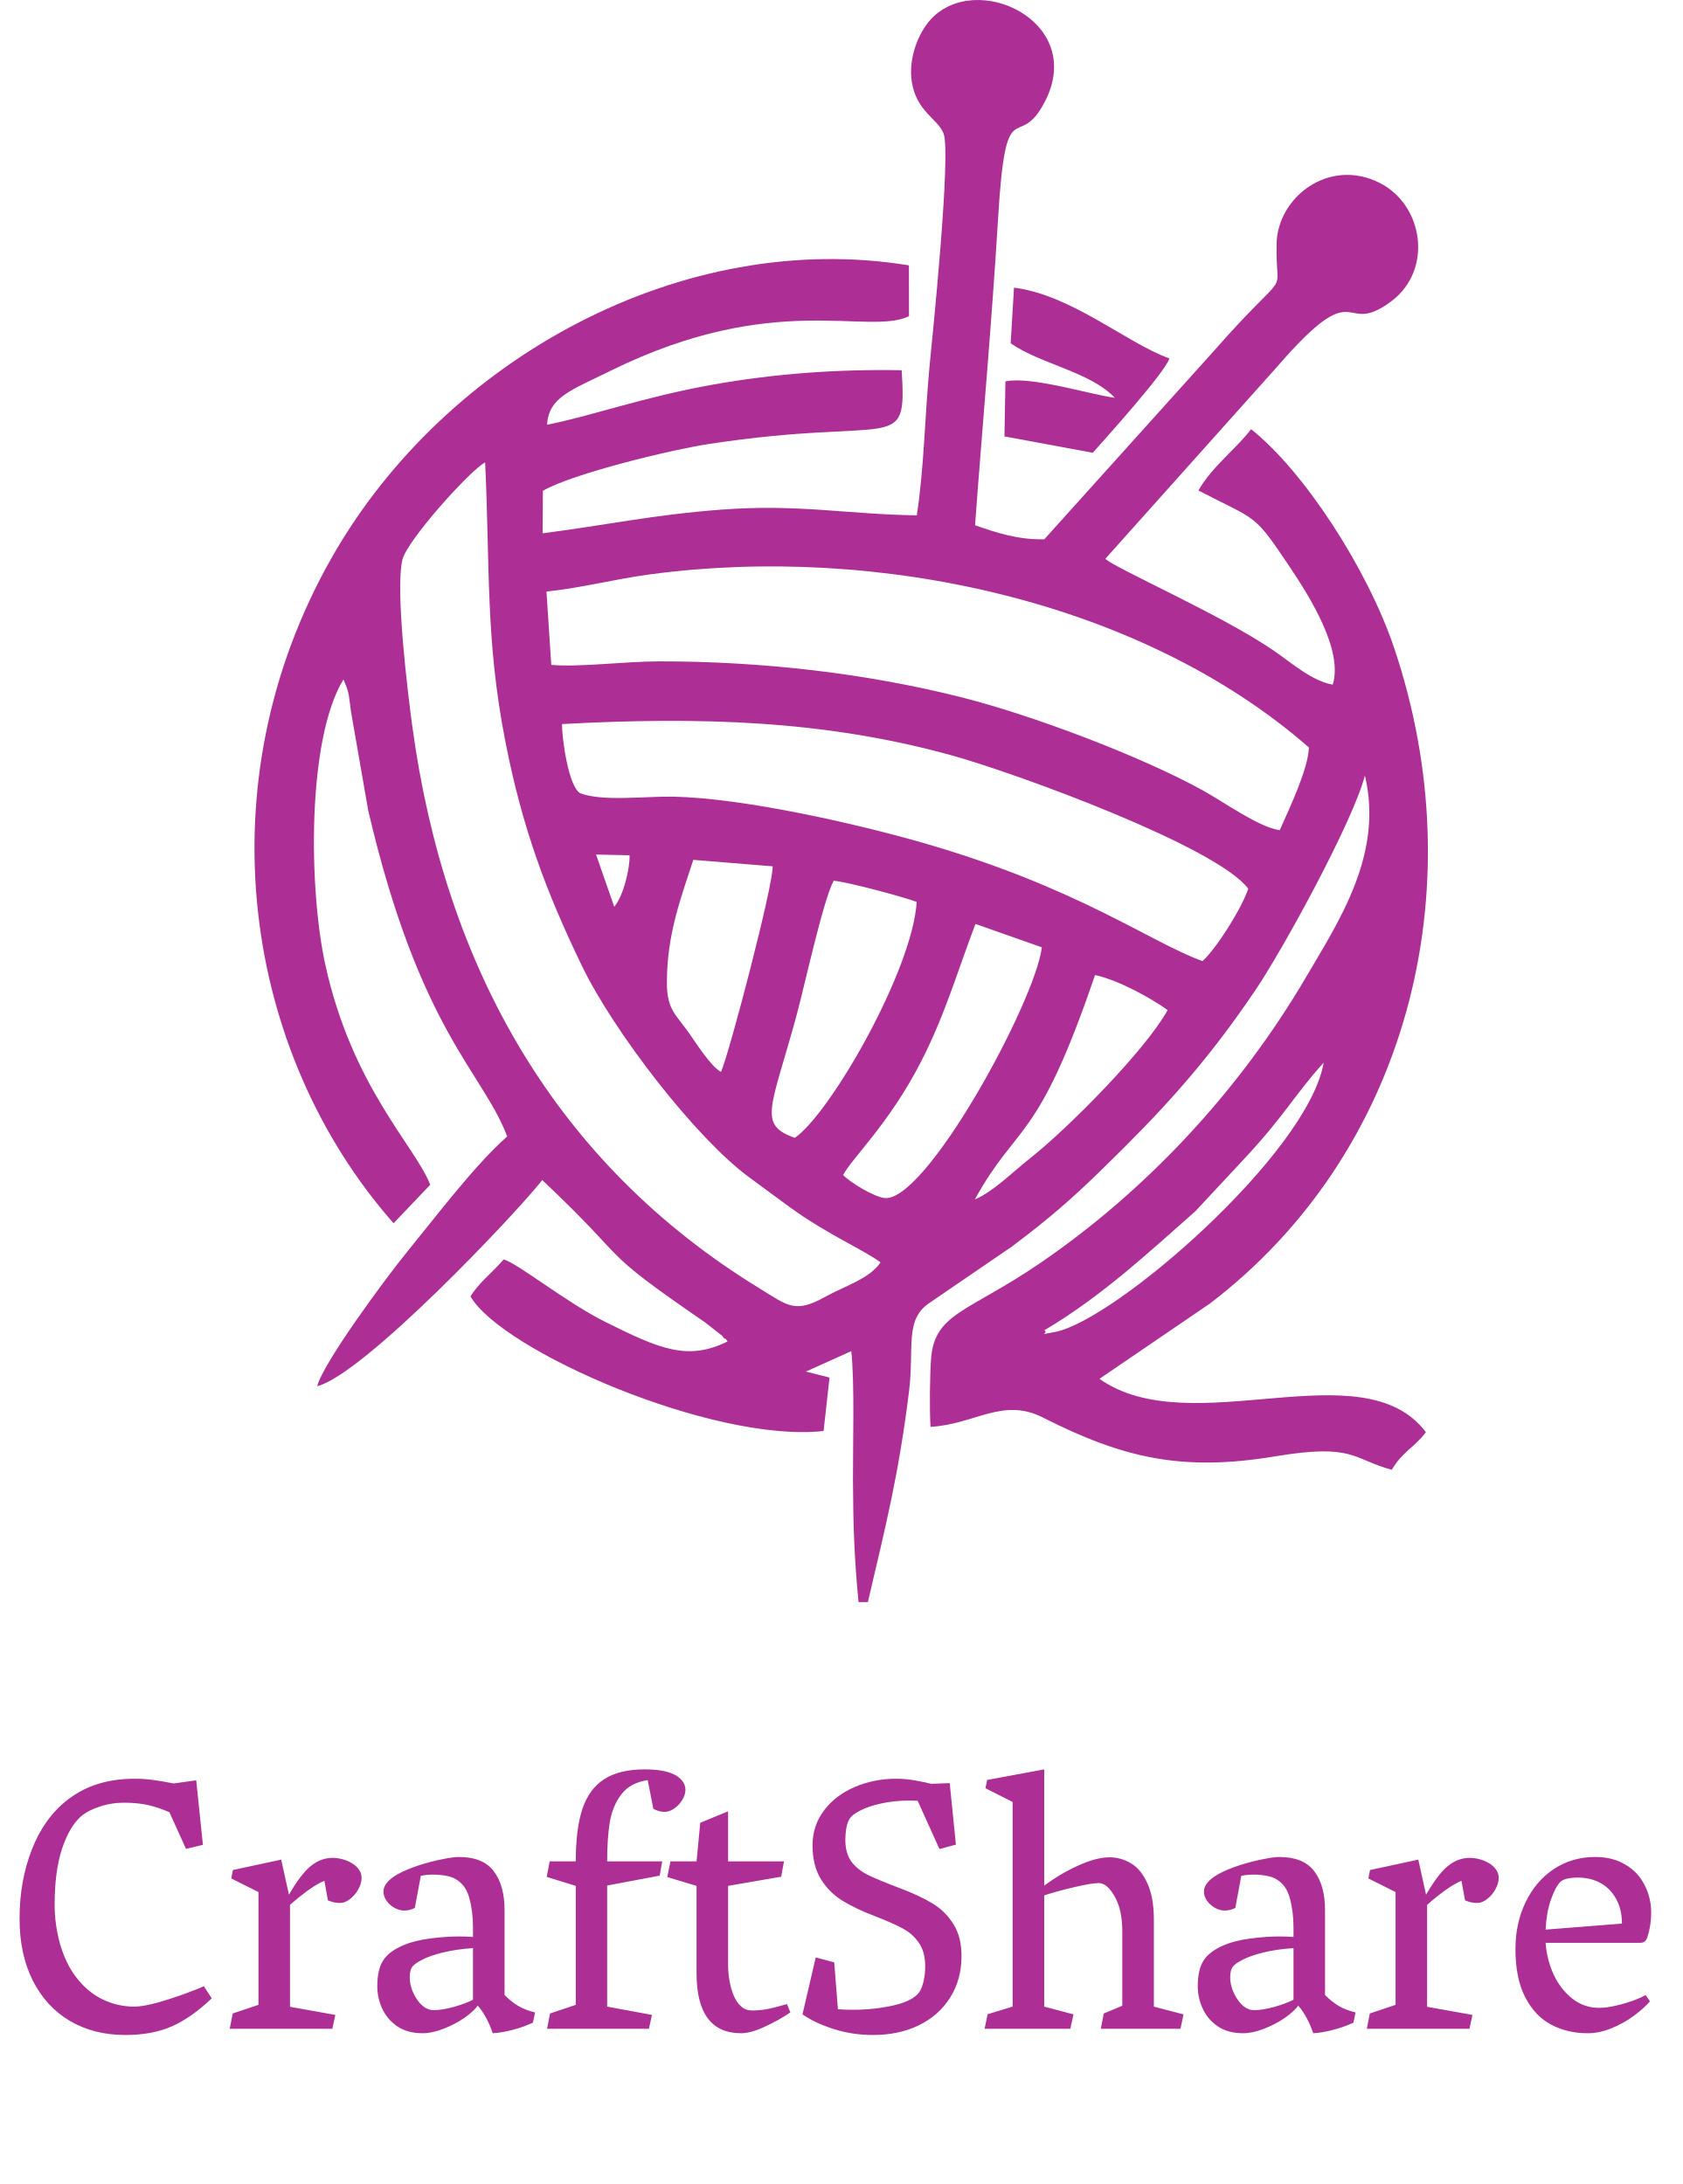
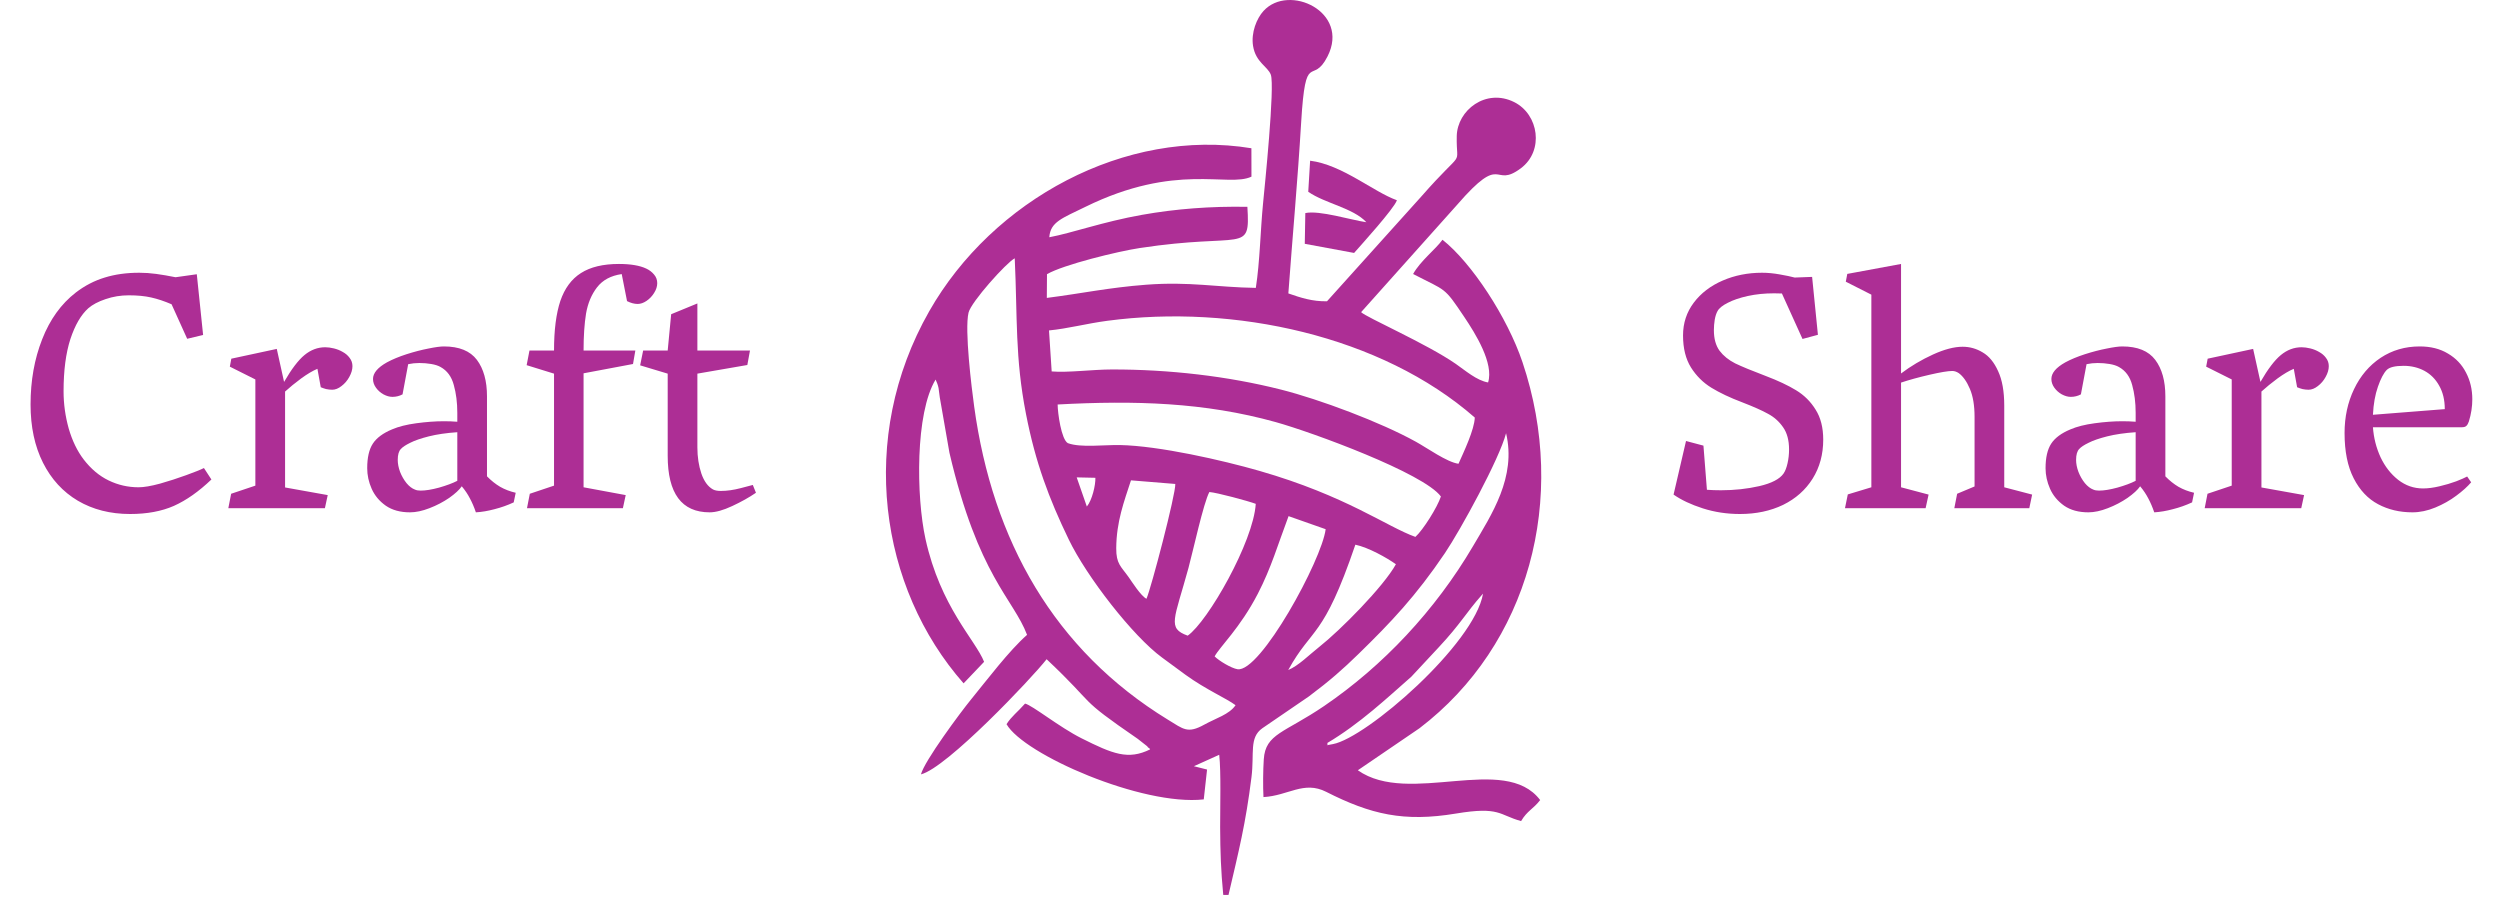
- <svg xmlns="http://www.w3.org/2000/svg" class="logo-color" width="67" height="87" viewBox="0 0 67 87" fill="none">
-   <path class="logo-color" fill-rule="evenodd" clip-rule="evenodd" d="M41.591 52.993C43.936 51.605 45.879 49.766 47.602 48.253L49.559 46.153C51.107 44.498 51.53 43.661 52.619 42.438C52.639 42.416 52.682 42.367 52.714 42.332C52.1 45.934 44.4 52.616 42.01 53.06C41.208 53.209 41.803 53.127 41.591 52.993ZM38.823 47.779C40.538 44.668 41.303 45.615 43.609 38.841C44.558 39.045 45.854 39.773 46.501 40.236C45.63 41.821 42.529 44.951 41.034 46.131C40.302 46.708 39.554 47.474 38.823 47.779ZM33.576 46.808C33.926 46.136 35.387 44.793 36.658 42.334C37.618 40.474 38.08 38.835 38.847 36.805L41.491 37.737C41.225 39.922 36.825 47.985 35.203 47.721C34.756 47.648 33.875 47.111 33.576 46.808ZM31.653 45.328C30.169 44.794 30.702 44.181 31.71 40.493C32.027 39.335 32.779 35.863 33.2 35.084C33.756 35.13 35.956 35.721 36.507 35.928C36.341 38.642 33.087 44.329 31.653 45.328ZM28.714 42.699C28.31 42.495 27.661 41.461 27.446 41.159C26.894 40.38 26.55 40.215 26.558 39.086C26.573 37.187 27.114 35.78 27.61 34.252L30.77 34.51C30.811 35.202 29.045 41.959 28.714 42.699ZM25.071 34.07C25.089 34.591 24.84 35.664 24.462 36.122L23.738 34.041L25.071 34.07ZM49.71 35.403C49.455 36.181 48.432 37.801 47.89 38.285C45.867 37.567 42.949 35.355 36.768 33.578C34.107 32.812 29.617 31.793 26.829 31.736C25.683 31.713 24.027 31.939 23.11 31.601C22.641 31.34 22.382 29.439 22.38 28.843C27.87 28.548 32.851 28.686 37.921 30.096C40.541 30.825 48.486 33.742 49.71 35.403ZM21.763 23.563C23.127 23.429 24.424 23.076 25.918 22.876C34.942 21.672 45.449 23.934 52.126 29.775C52.103 30.634 51.331 32.246 50.964 33.07C50.145 32.961 48.727 31.942 47.924 31.498C45.402 30.102 41.082 28.485 38.326 27.786C34.502 26.817 30.321 26.34 26.241 26.346C24.868 26.348 23.099 26.584 21.954 26.487L21.763 23.563ZM35.067 50.287C34.627 50.943 33.656 51.219 32.847 51.668C31.648 52.333 31.367 52.009 30.235 51.315C22.141 46.356 17.735 38.56 16.426 28.977C16.247 27.668 15.736 23.535 16.025 22.297C16.204 21.531 18.739 18.714 19.321 18.419C19.519 22.681 19.333 25.482 20.124 29.53C20.803 33.002 21.753 35.528 23.173 38.472C24.449 41.118 27.739 45.365 29.827 46.891C30.414 47.32 30.842 47.646 31.501 48.122C32.962 49.178 34.42 49.801 35.067 50.287ZM34.19 63.818H34.563C35.297 60.681 35.788 58.745 36.202 55.422C36.414 53.718 36.023 52.602 36.975 51.93L40.298 49.657C41.797 48.534 42.723 47.718 43.841 46.626C46.132 44.391 47.926 42.508 49.997 39.442C51.107 37.799 53.889 32.709 54.357 30.893C55.105 34.028 53.319 36.698 52.004 38.938C49.312 43.522 45.579 47.487 41.378 50.346C38.552 52.27 37.203 52.31 37.079 54.141C37.028 54.891 37.015 56.092 37.057 56.839C38.829 56.74 39.928 55.654 41.528 56.465C44.707 58.076 47.06 58.634 50.789 58.013C53.924 57.491 53.848 58.12 55.427 58.55C55.863 57.812 56.293 57.694 56.787 57.052C54.254 53.697 47.441 57.507 43.786 54.926L48.179 51.931C55.98 45.986 58.796 35.552 55.526 25.825C54.449 22.622 51.897 18.736 49.823 17.096C49.3 17.812 48.264 18.584 47.727 19.539C50.123 20.782 49.901 20.403 51.389 22.622C52.155 23.765 53.504 25.91 53.075 27.272C52.263 27.136 51.435 26.408 50.77 25.948C48.698 24.512 44.37 22.622 44.02 22.259L50.865 14.605C54.188 10.766 53.397 13.508 55.41 12C57.084 10.747 56.686 8.157 54.938 7.282C52.914 6.269 50.878 7.864 50.84 9.704C50.79 12.092 51.505 10.377 48.325 13.999L41.588 21.484C40.538 21.503 39.717 21.231 38.831 20.924C39.121 16.972 39.499 12.847 39.746 8.725C40.064 3.416 40.532 6.181 41.63 4.013C43.237 0.839 38.862 -1.196 37.06 0.78C36.575 1.312 36.162 2.328 36.315 3.276C36.505 4.452 37.358 4.736 37.579 5.323C37.882 6.126 37.134 13.417 37.027 14.5C36.837 16.435 36.804 18.648 36.511 20.529C33.709 20.488 31.814 20.067 28.704 20.303C26.013 20.506 24.127 20.921 21.609 21.244L21.621 19.551C22.794 18.871 26.69 17.922 28.234 17.686C35.682 16.553 36.12 18.148 35.909 14.748C33.292 14.702 30.814 14.891 28.38 15.323C25.613 15.815 23.402 16.615 21.785 16.918C21.861 15.817 22.714 15.559 24.345 14.756C30.837 11.563 34.543 13.385 36.2 12.597L36.197 10.571C27.211 9.096 17.742 14.258 13.223 22.191C8.08 31.222 9.677 41.922 15.674 48.729L17.135 47.194C16.515 45.627 14.027 43.296 12.956 38.433C12.291 35.413 12.221 29.455 13.677 27.066L13.798 27.357C13.812 27.402 13.834 27.459 13.848 27.509C13.862 27.561 13.875 27.614 13.887 27.669C13.903 27.741 13.966 28.258 13.976 28.336L14.664 32.285C16.717 41.077 19.227 42.696 20.199 45.271C18.915 46.401 17.362 48.461 16.186 49.901C15.446 50.805 12.879 54.262 12.632 55.219C14.475 54.762 20.536 48.361 21.595 47.008C25.305 50.508 23.609 49.604 28.09 52.685L28.765 53.215C28.79 53.238 28.853 53.36 28.87 53.326C28.888 53.291 28.942 53.398 28.974 53.438C27.402 54.209 26.325 53.768 24.082 52.646C22.521 51.864 20.564 50.284 20.056 50.172C19.525 50.777 19.1 51.069 18.736 51.64C19.97 53.804 28.414 57.492 32.799 57.004L33.035 54.875L32.095 54.637L33.902 53.823C34.04 55.081 33.962 57.587 33.969 58.985C33.978 60.804 34.022 62.056 34.19 63.818Z" fill="#AD2E95" />
-   <path class="logo-color" fill-rule="evenodd" clip-rule="evenodd" d="M44.395 15.847C43.327 15.695 41.042 14.975 40.04 15.194L40.002 17.385L43.52 18.036C43.941 17.557 46.398 14.846 46.571 14.278C44.884 13.677 42.677 11.746 40.382 11.459L40.25 13.676C41.448 14.508 43.446 14.823 44.395 15.847Z" fill="#AD2E95" />
-   <path class="logo-color" d="M4.992 81.064C4.154 81.064 3.417 80.877 2.78 80.502C2.148 80.128 1.657 79.592 1.306 78.895C0.955 78.197 0.779 77.376 0.779 76.43C0.779 75.424 0.943 74.504 1.271 73.671C1.598 72.833 2.074 72.173 2.696 71.691C3.075 71.401 3.482 71.19 3.918 71.059C4.353 70.924 4.84 70.856 5.378 70.856C5.612 70.856 5.851 70.872 6.094 70.905C6.338 70.938 6.611 70.984 6.916 71.045L7.814 70.919L8.081 73.489L7.407 73.65L6.747 72.19C6.443 72.059 6.155 71.963 5.884 71.902C5.617 71.841 5.301 71.811 4.936 71.811C4.594 71.811 4.266 71.864 3.953 71.972C3.644 72.075 3.4 72.204 3.223 72.358C2.914 72.634 2.661 73.07 2.464 73.664C2.272 74.258 2.176 74.993 2.176 75.869C2.176 76.402 2.249 76.929 2.394 77.448C2.544 77.963 2.755 78.398 3.026 78.754C3.335 79.157 3.688 79.454 4.086 79.646C4.484 79.838 4.905 79.934 5.35 79.934C5.575 79.934 5.877 79.882 6.256 79.779C6.635 79.672 7.005 79.552 7.365 79.421C7.725 79.29 7.976 79.189 8.116 79.119L8.432 79.604C7.899 80.114 7.37 80.486 6.845 80.72C6.326 80.949 5.708 81.064 4.992 81.064ZM9.211 74.829L9.275 74.493L11.198 74.078L11.507 75.475C11.821 74.933 12.109 74.553 12.371 74.338C12.638 74.118 12.93 74.008 13.248 74.008C13.361 74.008 13.482 74.024 13.614 74.057C13.749 74.09 13.873 74.139 13.986 74.205C14.107 74.27 14.206 74.354 14.281 74.457C14.36 74.56 14.4 74.677 14.4 74.808C14.4 74.954 14.355 75.106 14.267 75.265C14.182 75.419 14.072 75.548 13.937 75.651C13.806 75.754 13.674 75.805 13.543 75.805C13.459 75.805 13.373 75.796 13.284 75.777C13.199 75.754 13.124 75.728 13.059 75.7L12.918 74.921C12.717 75.005 12.488 75.141 12.23 75.328C11.978 75.515 11.751 75.7 11.549 75.883V79.941L13.354 80.264L13.235 80.818H9.148L9.268 80.207L10.293 79.864V75.37L9.211 74.829ZM15.025 79.126C15.025 78.677 15.104 78.331 15.264 78.087C15.423 77.844 15.694 77.643 16.078 77.483C16.349 77.366 16.691 77.28 17.103 77.224C17.52 77.168 17.91 77.139 18.276 77.139C18.467 77.139 18.655 77.146 18.837 77.16V76.781C18.837 76.351 18.788 75.96 18.69 75.609C18.596 75.253 18.409 74.998 18.128 74.844C18.03 74.787 17.899 74.745 17.735 74.717C17.576 74.689 17.407 74.675 17.229 74.675C17.07 74.675 16.913 74.691 16.759 74.724L16.52 76.002C16.389 76.072 16.246 76.107 16.092 76.107C15.97 76.107 15.844 76.072 15.713 76.002C15.586 75.932 15.481 75.838 15.397 75.721C15.313 75.604 15.271 75.48 15.271 75.349C15.271 75.101 15.467 74.867 15.86 74.647C16.094 74.521 16.37 74.406 16.689 74.303C17.012 74.2 17.318 74.12 17.608 74.064C17.903 74.003 18.123 73.973 18.268 73.973C18.914 73.973 19.38 74.162 19.666 74.542C19.951 74.921 20.094 75.436 20.094 76.086V79.47C20.267 79.648 20.452 79.796 20.649 79.913C20.845 80.025 21.065 80.109 21.308 80.165L21.224 80.573C20.962 80.694 20.691 80.79 20.41 80.861C20.134 80.935 19.872 80.98 19.623 80.994C19.549 80.774 19.464 80.577 19.371 80.404C19.282 80.231 19.167 80.06 19.027 79.892C18.924 80.041 18.746 80.205 18.493 80.383C18.24 80.556 17.962 80.701 17.658 80.818C17.358 80.935 17.084 80.994 16.836 80.994C16.424 80.994 16.083 80.9 15.811 80.713C15.54 80.521 15.341 80.282 15.214 79.997C15.088 79.711 15.025 79.421 15.025 79.126ZM17.047 80.032C17.108 80.06 17.187 80.074 17.285 80.074C17.496 80.074 17.756 80.032 18.065 79.948C18.378 79.859 18.636 79.763 18.837 79.66V77.603C18.374 77.635 17.974 77.694 17.637 77.778C17.3 77.862 17.035 77.954 16.843 78.052C16.651 78.146 16.52 78.232 16.45 78.312C16.361 78.401 16.317 78.555 16.317 78.775C16.317 78.934 16.349 79.103 16.415 79.281C16.485 79.459 16.576 79.618 16.689 79.758C16.801 79.894 16.92 79.985 17.047 80.032ZM22.93 79.864V75.124L21.772 74.766L21.891 74.148H22.93C22.93 73.283 23.019 72.583 23.197 72.049C23.38 71.516 23.67 71.123 24.068 70.87C24.47 70.612 25.006 70.484 25.675 70.484C26.172 70.484 26.558 70.549 26.834 70.68C26.965 70.741 27.075 70.825 27.164 70.933C27.253 71.036 27.297 71.158 27.297 71.298C27.297 71.434 27.253 71.572 27.164 71.712C27.08 71.848 26.972 71.96 26.841 72.049C26.715 72.133 26.591 72.176 26.469 72.176C26.328 72.176 26.179 72.136 26.02 72.056L25.795 70.912C25.336 70.977 24.988 71.165 24.749 71.474C24.515 71.778 24.36 72.147 24.285 72.583C24.215 73.013 24.18 73.535 24.18 74.148H26.371L26.272 74.717L24.18 75.11V79.934L25.963 80.264L25.844 80.818H21.786L21.905 80.207L22.93 79.864ZM26.701 74.148H27.74L27.887 72.611L28.996 72.154V74.148H31.222L31.11 74.759L28.996 75.124V78.242C28.996 78.649 29.053 79.019 29.165 79.351C29.277 79.679 29.441 79.903 29.656 80.025C29.736 80.067 29.846 80.088 29.986 80.088C30.248 80.088 30.532 80.048 30.836 79.969C31.14 79.885 31.309 79.84 31.341 79.835L31.475 80.165C31.189 80.362 30.855 80.549 30.471 80.727C30.092 80.905 29.773 80.994 29.516 80.994C28.332 80.994 27.74 80.196 27.74 78.6V75.124L26.574 74.773L26.701 74.148ZM36.544 71.733C36.474 71.729 36.364 71.726 36.214 71.726C35.816 71.726 35.446 71.764 35.105 71.839C34.763 71.913 34.48 72.009 34.255 72.126C34.031 72.239 33.885 72.356 33.82 72.478C33.768 72.566 33.729 72.688 33.7 72.843C33.677 72.992 33.665 73.14 33.665 73.285C33.665 73.645 33.745 73.936 33.904 74.156C34.068 74.371 34.288 74.549 34.564 74.689C34.845 74.825 35.276 75.003 35.856 75.223C36.375 75.419 36.804 75.621 37.141 75.826C37.482 76.032 37.759 76.306 37.969 76.648C38.184 76.985 38.292 77.409 38.292 77.919C38.292 78.541 38.142 79.091 37.843 79.569C37.543 80.046 37.127 80.416 36.593 80.678C36.059 80.935 35.451 81.064 34.768 81.064C34.215 81.064 33.691 80.984 33.195 80.825C32.699 80.666 32.287 80.472 31.959 80.243L32.486 77.975L33.223 78.171L33.37 80.039C33.553 80.053 33.752 80.06 33.967 80.06C34.534 80.06 35.074 80.002 35.589 79.885C36.109 79.763 36.45 79.585 36.614 79.351C36.684 79.248 36.74 79.103 36.783 78.916C36.825 78.728 36.846 78.534 36.846 78.333C36.846 77.945 36.762 77.631 36.593 77.392C36.425 77.149 36.212 76.959 35.954 76.823C35.701 76.683 35.339 76.522 34.866 76.339C34.346 76.142 33.911 75.936 33.56 75.721C33.209 75.506 32.921 75.22 32.697 74.865C32.472 74.504 32.359 74.052 32.359 73.51C32.359 72.985 32.512 72.522 32.816 72.119C33.12 71.717 33.527 71.406 34.038 71.186C34.548 70.966 35.102 70.856 35.701 70.856C35.94 70.856 36.191 70.879 36.453 70.926C36.719 70.973 36.93 71.017 37.085 71.059L37.822 71.031L38.068 73.481L37.414 73.657L36.544 71.733ZM47.132 80.243L47.012 80.818H43.839L43.958 80.207L44.695 79.899V76.957C44.695 76.475 44.63 76.079 44.499 75.77C44.368 75.461 44.211 75.239 44.028 75.103C43.935 75.043 43.843 75.012 43.755 75.012C43.572 75.012 43.249 75.066 42.786 75.174C42.322 75.281 41.922 75.391 41.585 75.504V79.934L42.751 80.243L42.624 80.818H39.212L39.331 80.236L40.328 79.934V71.782L39.247 71.235L39.31 70.905L41.585 70.484V75.117C42.002 74.804 42.451 74.537 42.933 74.317C43.415 74.097 43.834 73.987 44.19 73.987C44.494 73.987 44.777 74.067 45.039 74.226C45.306 74.38 45.524 74.645 45.692 75.019C45.865 75.389 45.952 75.876 45.952 76.479V79.934L47.132 80.243ZM47.7 79.126C47.7 78.677 47.78 78.331 47.939 78.087C48.098 77.844 48.37 77.643 48.753 77.483C49.025 77.366 49.367 77.28 49.778 77.224C50.195 77.168 50.586 77.139 50.951 77.139C51.143 77.139 51.33 77.146 51.513 77.16V76.781C51.513 76.351 51.463 75.96 51.365 75.609C51.272 75.253 51.084 74.998 50.803 74.844C50.705 74.787 50.574 74.745 50.41 74.717C50.251 74.689 50.083 74.675 49.905 74.675C49.746 74.675 49.589 74.691 49.434 74.724L49.196 76.002C49.065 76.072 48.922 76.107 48.767 76.107C48.646 76.107 48.519 76.072 48.388 76.002C48.262 75.932 48.157 75.838 48.072 75.721C47.988 75.604 47.946 75.48 47.946 75.349C47.946 75.101 48.142 74.867 48.536 74.647C48.77 74.521 49.046 74.406 49.364 74.303C49.687 74.2 49.994 74.12 50.284 74.064C50.579 74.003 50.799 73.973 50.944 73.973C51.59 73.973 52.056 74.162 52.341 74.542C52.627 74.921 52.769 75.436 52.769 76.086V79.47C52.943 79.648 53.127 79.796 53.324 79.913C53.521 80.025 53.741 80.109 53.984 80.165L53.9 80.573C53.638 80.694 53.366 80.79 53.085 80.861C52.809 80.935 52.547 80.98 52.299 80.994C52.224 80.774 52.14 80.577 52.046 80.404C51.957 80.231 51.843 80.06 51.702 79.892C51.599 80.041 51.421 80.205 51.169 80.383C50.916 80.556 50.637 80.701 50.333 80.818C50.033 80.935 49.76 80.994 49.512 80.994C49.1 80.994 48.758 80.9 48.487 80.713C48.215 80.521 48.016 80.282 47.89 79.997C47.763 79.711 47.7 79.421 47.7 79.126ZM49.722 80.032C49.783 80.06 49.863 80.074 49.961 80.074C50.172 80.074 50.431 80.032 50.74 79.948C51.054 79.859 51.311 79.763 51.513 79.66V77.603C51.049 77.635 50.649 77.694 50.312 77.778C49.975 77.862 49.711 77.954 49.519 78.052C49.327 78.146 49.196 78.232 49.126 78.312C49.036 78.401 48.992 78.555 48.992 78.775C48.992 78.934 49.025 79.103 49.09 79.281C49.161 79.459 49.252 79.618 49.364 79.758C49.477 79.894 49.596 79.985 49.722 80.032ZM54.496 74.829L54.56 74.493L56.483 74.078L56.792 75.475C57.106 74.933 57.394 74.553 57.656 74.338C57.923 74.118 58.215 74.008 58.533 74.008C58.646 74.008 58.767 74.024 58.899 74.057C59.034 74.09 59.158 74.139 59.271 74.205C59.392 74.27 59.491 74.354 59.566 74.457C59.645 74.56 59.685 74.677 59.685 74.808C59.685 74.954 59.641 75.106 59.551 75.265C59.467 75.419 59.357 75.548 59.222 75.651C59.09 75.754 58.959 75.805 58.828 75.805C58.744 75.805 58.657 75.796 58.569 75.777C58.484 75.754 58.41 75.728 58.344 75.7L58.203 74.921C58.002 75.005 57.773 75.141 57.516 75.328C57.263 75.515 57.036 75.7 56.834 75.883V79.941L58.639 80.264L58.52 80.818H54.433L54.553 80.207L55.578 79.864V75.37L54.496 74.829ZM63.673 79.983C63.883 79.983 64.115 79.952 64.368 79.892C64.625 79.831 64.862 79.76 65.077 79.681C65.292 79.597 65.447 79.529 65.54 79.477L65.709 79.723C65.554 79.906 65.344 80.095 65.077 80.292C64.815 80.488 64.52 80.654 64.192 80.79C63.865 80.926 63.542 80.994 63.224 80.994C62.685 80.994 62.201 80.879 61.77 80.65C61.34 80.421 60.995 80.055 60.738 79.555C60.481 79.054 60.352 78.415 60.352 77.638C60.352 76.959 60.485 76.341 60.752 75.784C61.019 75.223 61.393 74.78 61.876 74.457C62.362 74.134 62.915 73.973 63.532 73.973C63.996 73.973 64.394 74.074 64.726 74.275C65.063 74.471 65.318 74.741 65.491 75.082C65.669 75.419 65.758 75.796 65.758 76.213C65.758 76.522 65.709 76.835 65.611 77.153C65.582 77.238 65.547 77.299 65.505 77.336C65.468 77.373 65.407 77.392 65.323 77.392H61.553C61.585 77.841 61.693 78.265 61.876 78.663C62.063 79.056 62.311 79.374 62.62 79.618C62.933 79.861 63.284 79.983 63.673 79.983ZM62.851 74.794C62.491 74.794 62.252 74.853 62.135 74.97C62.004 75.106 61.88 75.342 61.763 75.679C61.646 76.011 61.576 76.407 61.553 76.866L64.593 76.627C64.593 76.238 64.513 75.906 64.354 75.63C64.199 75.354 63.991 75.145 63.729 75.005C63.467 74.865 63.174 74.794 62.851 74.794Z" fill="#AD2E95" />
+ <svg xmlns="http://www.w3.org/2000/svg" width="103" height="37" viewBox="0 0 103 37" fill="none">
+   <path d="M5.36 21.177C4.545 21.177 3.827 20.994 3.207 20.63C2.592 20.265 2.113 19.744 1.771 19.064C1.43 18.385 1.259 17.586 1.259 16.665C1.259 15.685 1.418 14.79 1.737 13.979C2.056 13.163 2.519 12.52 3.125 12.051C3.494 11.768 3.891 11.563 4.314 11.435C4.738 11.303 5.212 11.237 5.736 11.237C5.964 11.237 6.197 11.253 6.434 11.285C6.671 11.317 6.937 11.363 7.233 11.422L8.108 11.299L8.368 13.801L7.712 13.958L7.069 12.536C6.773 12.409 6.493 12.315 6.229 12.256C5.969 12.197 5.661 12.167 5.306 12.167C4.973 12.167 4.654 12.219 4.349 12.324C4.048 12.425 3.811 12.55 3.638 12.7C3.337 12.969 3.091 13.393 2.899 13.972C2.713 14.55 2.619 15.266 2.619 16.118C2.619 16.638 2.69 17.15 2.831 17.656C2.977 18.158 3.182 18.581 3.446 18.928C3.747 19.32 4.091 19.609 4.479 19.796C4.866 19.983 5.276 20.076 5.709 20.076C5.928 20.076 6.222 20.026 6.591 19.926C6.96 19.821 7.32 19.705 7.671 19.577C8.022 19.45 8.266 19.352 8.402 19.283L8.71 19.755C8.19 20.252 7.675 20.614 7.165 20.842C6.659 21.065 6.058 21.177 5.36 21.177ZM9.469 15.106L9.53 14.778L11.403 14.375L11.704 15.735C12.009 15.207 12.29 14.838 12.545 14.628C12.805 14.414 13.089 14.307 13.399 14.307C13.509 14.307 13.627 14.323 13.755 14.354C13.887 14.386 14.008 14.434 14.117 14.498C14.236 14.562 14.331 14.644 14.404 14.744C14.482 14.844 14.521 14.958 14.521 15.086C14.521 15.227 14.477 15.375 14.391 15.53C14.309 15.681 14.201 15.806 14.069 15.906C13.942 16.006 13.814 16.057 13.687 16.057C13.604 16.057 13.52 16.047 13.434 16.029C13.352 16.006 13.279 15.981 13.215 15.954L13.078 15.195C12.882 15.277 12.659 15.409 12.408 15.592C12.162 15.774 11.941 15.954 11.745 16.132V20.083L13.502 20.398L13.386 20.938H9.407L9.523 20.343L10.521 20.008V15.633L9.469 15.106ZM15.129 19.29C15.129 18.852 15.206 18.515 15.361 18.278C15.516 18.041 15.781 17.845 16.154 17.69C16.419 17.576 16.751 17.492 17.152 17.438C17.558 17.383 17.939 17.355 18.294 17.355C18.481 17.355 18.663 17.362 18.841 17.376V17.007C18.841 16.588 18.793 16.207 18.697 15.865C18.606 15.519 18.424 15.271 18.15 15.12C18.055 15.065 17.927 15.024 17.768 14.997C17.613 14.97 17.449 14.956 17.275 14.956C17.12 14.956 16.968 14.972 16.817 15.004L16.585 16.248C16.457 16.316 16.318 16.351 16.168 16.351C16.049 16.351 15.926 16.316 15.799 16.248C15.676 16.18 15.573 16.088 15.491 15.975C15.409 15.861 15.368 15.74 15.368 15.612C15.368 15.371 15.56 15.143 15.942 14.929C16.17 14.806 16.439 14.694 16.749 14.594C17.064 14.493 17.362 14.416 17.645 14.361C17.932 14.302 18.146 14.273 18.287 14.273C18.916 14.273 19.369 14.457 19.648 14.826C19.925 15.195 20.064 15.697 20.064 16.33V19.625C20.233 19.798 20.413 19.942 20.605 20.056C20.796 20.165 21.01 20.247 21.247 20.302L21.165 20.698C20.91 20.817 20.645 20.91 20.372 20.979C20.103 21.051 19.848 21.095 19.606 21.108C19.534 20.894 19.451 20.703 19.36 20.534C19.274 20.366 19.162 20.199 19.025 20.035C18.925 20.181 18.752 20.34 18.506 20.514C18.26 20.682 17.989 20.824 17.692 20.938C17.401 21.051 17.134 21.108 16.893 21.108C16.491 21.108 16.159 21.017 15.895 20.835C15.63 20.648 15.437 20.416 15.313 20.138C15.19 19.86 15.129 19.577 15.129 19.29ZM17.098 20.172C17.157 20.199 17.234 20.213 17.33 20.213C17.535 20.213 17.788 20.172 18.089 20.09C18.394 20.003 18.645 19.91 18.841 19.81V17.807C18.39 17.838 18 17.895 17.672 17.977C17.344 18.06 17.086 18.148 16.899 18.244C16.713 18.335 16.585 18.42 16.517 18.497C16.43 18.584 16.387 18.734 16.387 18.948C16.387 19.103 16.419 19.267 16.482 19.44C16.551 19.614 16.64 19.769 16.749 19.905C16.858 20.037 16.975 20.126 17.098 20.172ZM22.826 20.008V15.394L21.698 15.045L21.814 14.443H22.826C22.826 13.6 22.913 12.919 23.086 12.399C23.264 11.88 23.546 11.497 23.934 11.251C24.326 11 24.847 10.875 25.499 10.875C25.982 10.875 26.358 10.939 26.627 11.066C26.755 11.126 26.862 11.208 26.948 11.312C27.035 11.413 27.078 11.531 27.078 11.668C27.078 11.8 27.035 11.935 26.948 12.071C26.866 12.204 26.761 12.313 26.634 12.399C26.511 12.481 26.39 12.523 26.271 12.523C26.135 12.523 25.989 12.484 25.834 12.406L25.615 11.292C25.169 11.356 24.829 11.538 24.597 11.839C24.369 12.135 24.218 12.495 24.145 12.919C24.077 13.338 24.043 13.846 24.043 14.443H26.176L26.08 14.997L24.043 15.38V20.076L25.779 20.398L25.663 20.938H21.712L21.828 20.343L22.826 20.008ZM26.497 14.443H27.509L27.652 12.946L28.732 12.502V14.443H30.899L30.79 15.038L28.732 15.394V18.429C28.732 18.825 28.787 19.185 28.896 19.509C29.006 19.828 29.165 20.047 29.375 20.165C29.453 20.206 29.56 20.227 29.696 20.227C29.951 20.227 30.227 20.188 30.523 20.11C30.82 20.028 30.984 19.985 31.016 19.98L31.145 20.302C30.867 20.493 30.542 20.675 30.168 20.849C29.799 21.022 29.489 21.108 29.238 21.108C28.085 21.108 27.509 20.331 27.509 18.777V15.394L26.374 15.052L26.497 14.443Z" fill="#AD2E95" />
+   <path fill-rule="evenodd" clip-rule="evenodd" d="M54.674 30.618C56.029 29.816 57.152 28.753 58.148 27.879L59.278 26.666C60.172 25.71 60.417 25.226 61.046 24.52C61.058 24.507 61.083 24.479 61.101 24.458C60.746 26.539 56.298 30.4 54.917 30.657C54.453 30.742 54.797 30.695 54.674 30.618ZM53.075 27.605C54.066 25.808 54.508 26.355 55.841 22.441C56.389 22.559 57.137 22.98 57.511 23.247C57.008 24.163 55.217 25.971 54.352 26.653C53.93 26.987 53.498 27.429 53.075 27.605ZM50.043 27.044C50.246 26.656 51.09 25.88 51.824 24.459C52.379 23.385 52.646 22.438 53.089 21.265L54.617 21.803C54.463 23.066 51.921 27.724 50.984 27.572C50.725 27.53 50.216 27.22 50.043 27.044ZM48.933 26.189C48.075 25.881 48.383 25.527 48.966 23.396C49.148 22.727 49.583 20.721 49.826 20.271C50.147 20.297 51.419 20.639 51.737 20.758C51.641 22.326 49.761 25.612 48.933 26.189ZM47.234 24.67C47.001 24.552 46.626 23.955 46.502 23.781C46.183 23.33 45.984 23.235 45.989 22.583C45.997 21.485 46.31 20.673 46.596 19.79L48.422 19.939C48.446 20.339 47.426 24.243 47.234 24.67ZM45.13 19.685C45.14 19.986 44.996 20.606 44.778 20.87L44.36 19.668L45.13 19.685ZM59.365 20.455C59.218 20.905 58.627 21.84 58.314 22.12C57.145 21.705 55.459 20.427 51.888 19.4C50.351 18.958 47.756 18.369 46.145 18.336C45.483 18.323 44.526 18.453 43.996 18.258C43.725 18.108 43.576 17.009 43.575 16.665C46.747 16.494 49.625 16.574 52.554 17.389C54.068 17.81 58.658 19.495 59.365 20.455ZM43.219 13.614C44.007 13.537 44.756 13.332 45.619 13.217C50.833 12.521 56.904 13.828 60.761 17.203C60.748 17.699 60.302 18.631 60.09 19.107C59.617 19.044 58.798 18.455 58.333 18.199C56.877 17.392 54.38 16.458 52.788 16.054C50.579 15.494 48.163 15.219 45.806 15.222C45.013 15.223 43.99 15.36 43.329 15.303L43.219 13.614ZM50.905 29.054C50.651 29.433 50.09 29.593 49.622 29.852C48.93 30.236 48.768 30.049 48.113 29.648C43.437 26.783 40.892 22.279 40.135 16.742C40.031 15.986 39.736 13.598 39.903 12.883C40.007 12.44 41.471 10.813 41.807 10.642C41.922 13.104 41.814 14.723 42.272 17.062C42.664 19.067 43.212 20.527 44.033 22.228C44.77 23.757 46.672 26.21 47.878 27.092C48.217 27.34 48.464 27.528 48.845 27.803C49.689 28.414 50.531 28.773 50.905 29.054ZM50.398 36.872H50.614C51.038 35.059 51.322 33.941 51.561 32.021C51.684 31.037 51.458 30.392 52.008 30.004L53.928 28.691C54.794 28.042 55.328 27.57 55.975 26.939C57.298 25.648 58.335 24.56 59.531 22.788C60.172 21.839 61.78 18.898 62.05 17.849C62.482 19.661 61.45 21.203 60.691 22.497C59.135 25.146 56.979 27.437 54.552 29.089C52.919 30.2 52.139 30.223 52.068 31.281C52.038 31.715 52.031 32.408 52.055 32.84C53.079 32.783 53.714 32.155 54.638 32.623C56.475 33.554 57.834 33.877 59.989 33.518C61.8 33.217 61.757 33.58 62.669 33.829C62.92 33.402 63.169 33.334 63.455 32.963C61.991 31.025 58.054 33.226 55.943 31.735L58.481 30.005C62.988 26.569 64.615 20.541 62.726 14.921C62.103 13.07 60.629 10.825 59.431 9.878C59.129 10.291 58.53 10.737 58.22 11.289C59.604 12.007 59.476 11.788 60.335 13.07C60.778 13.731 61.557 14.97 61.309 15.757C60.84 15.678 60.362 15.258 59.978 14.992C58.781 14.162 56.28 13.071 56.078 12.861L60.033 8.438C61.953 6.22 61.495 7.804 62.659 6.933C63.626 6.209 63.396 4.713 62.386 4.207C61.217 3.622 60.04 4.543 60.018 5.607C59.989 6.986 60.402 5.995 58.565 8.088L54.672 12.413C54.066 12.424 53.592 12.267 53.08 12.089C53.247 9.806 53.466 7.423 53.608 5.041C53.792 1.973 54.063 3.571 54.697 2.319C55.625 0.485 53.098 -0.691 52.057 0.451C51.776 0.758 51.538 1.345 51.626 1.893C51.736 2.572 52.229 2.736 52.357 3.076C52.532 3.539 52.099 7.752 52.038 8.377C51.928 9.496 51.909 10.774 51.74 11.861C50.12 11.837 49.026 11.594 47.229 11.73C45.674 11.848 44.584 12.088 43.129 12.274L43.136 11.296C43.814 10.903 46.065 10.354 46.958 10.219C51.26 9.564 51.513 10.486 51.392 8.521C49.88 8.494 48.448 8.603 47.041 8.853C45.443 9.138 44.166 9.6 43.231 9.775C43.275 9.139 43.768 8.989 44.71 8.526C48.461 6.681 50.602 7.733 51.56 7.278L51.558 6.108C46.366 5.255 40.895 8.238 38.285 12.822C35.313 18.039 36.236 24.222 39.7 28.154L40.545 27.267C40.186 26.362 38.749 25.015 38.13 22.205C37.746 20.46 37.706 17.018 38.547 15.638L38.617 15.806C38.625 15.832 38.637 15.865 38.645 15.894C38.654 15.924 38.661 15.954 38.668 15.986C38.677 16.028 38.714 16.326 38.719 16.372L39.117 18.653C40.303 23.733 41.753 24.669 42.315 26.156C41.573 26.809 40.675 28 39.996 28.831C39.569 29.354 38.086 31.351 37.943 31.904C39.008 31.64 42.51 27.942 43.121 27.16C45.265 29.182 44.285 28.66 46.874 30.44L47.264 30.746C47.278 30.759 47.315 30.83 47.325 30.81C47.335 30.79 47.366 30.852 47.385 30.875C46.477 31.321 45.854 31.066 44.558 30.417C43.656 29.966 42.526 29.053 42.232 28.988C41.925 29.337 41.68 29.506 41.469 29.836C42.182 31.086 47.061 33.217 49.595 32.935L49.731 31.705L49.188 31.568L50.232 31.097C50.312 31.824 50.267 33.272 50.27 34.08C50.276 35.131 50.301 35.854 50.398 36.872Z" fill="#AD2E95" />
+   <path fill-rule="evenodd" clip-rule="evenodd" d="M56.295 9.156C55.678 9.069 54.358 8.653 53.779 8.779L53.757 10.045L55.789 10.421C56.032 10.144 57.453 8.578 57.552 8.25C56.578 7.902 55.302 6.787 53.977 6.621L53.9 7.902C54.592 8.383 55.747 8.565 56.295 9.156Z" fill="#AD2E95" />
+   <path d="M73.415 12.092C73.347 12.087 73.24 12.085 73.094 12.085C72.706 12.085 72.346 12.121 72.014 12.194C71.681 12.267 71.405 12.361 71.186 12.475C70.968 12.584 70.826 12.698 70.763 12.816C70.713 12.903 70.674 13.021 70.647 13.172C70.624 13.318 70.612 13.461 70.612 13.602C70.612 13.954 70.69 14.236 70.845 14.45C71.004 14.66 71.218 14.833 71.487 14.97C71.761 15.102 72.18 15.275 72.745 15.489C73.251 15.681 73.668 15.877 73.996 16.077C74.329 16.278 74.598 16.544 74.803 16.877C75.012 17.205 75.117 17.617 75.117 18.114C75.117 18.72 74.971 19.256 74.68 19.721C74.388 20.186 73.982 20.546 73.463 20.801C72.943 21.051 72.351 21.177 71.686 21.177C71.148 21.177 70.637 21.099 70.154 20.944C69.671 20.789 69.27 20.6 68.951 20.377L69.464 18.169L70.182 18.36L70.325 20.179C70.503 20.192 70.697 20.199 70.906 20.199C71.458 20.199 71.984 20.142 72.485 20.028C72.991 19.91 73.324 19.737 73.483 19.509C73.552 19.409 73.606 19.267 73.647 19.085C73.689 18.903 73.709 18.713 73.709 18.518C73.709 18.139 73.627 17.834 73.463 17.602C73.299 17.365 73.091 17.18 72.841 17.048C72.595 16.911 72.242 16.754 71.781 16.576C71.275 16.385 70.852 16.184 70.51 15.975C70.168 15.765 69.888 15.487 69.669 15.141C69.45 14.79 69.341 14.35 69.341 13.821C69.341 13.311 69.489 12.86 69.785 12.468C70.081 12.076 70.478 11.773 70.975 11.559C71.471 11.344 72.011 11.237 72.595 11.237C72.827 11.237 73.071 11.26 73.326 11.306C73.586 11.351 73.791 11.395 73.941 11.435L74.659 11.408L74.898 13.794L74.263 13.965L73.415 12.092ZM83.724 20.377L83.607 20.938H80.518L80.634 20.343L81.352 20.042V17.178C81.352 16.708 81.288 16.323 81.16 16.023C81.033 15.722 80.88 15.505 80.702 15.373C80.611 15.314 80.522 15.284 80.436 15.284C80.258 15.284 79.943 15.337 79.492 15.441C79.041 15.546 78.651 15.653 78.323 15.763V20.076L79.458 20.377L79.335 20.938H76.013L76.129 20.37L77.1 20.076V12.14L76.047 11.606L76.108 11.285L78.323 10.875V15.387C78.729 15.081 79.166 14.822 79.636 14.607C80.105 14.393 80.513 14.286 80.859 14.286C81.156 14.286 81.431 14.364 81.686 14.519C81.946 14.669 82.158 14.926 82.322 15.291C82.491 15.651 82.575 16.125 82.575 16.713V20.076L83.724 20.377ZM84.277 19.29C84.277 18.852 84.355 18.515 84.51 18.278C84.665 18.041 84.929 17.845 85.303 17.69C85.567 17.576 85.9 17.492 86.301 17.438C86.706 17.383 87.087 17.355 87.442 17.355C87.629 17.355 87.811 17.362 87.989 17.376V17.007C87.989 16.588 87.941 16.207 87.846 15.865C87.755 15.519 87.572 15.271 87.299 15.12C87.203 15.065 87.076 15.024 86.916 14.997C86.761 14.97 86.597 14.956 86.424 14.956C86.269 14.956 86.116 14.972 85.966 15.004L85.733 16.248C85.606 16.316 85.467 16.351 85.316 16.351C85.198 16.351 85.075 16.316 84.947 16.248C84.824 16.18 84.722 16.088 84.64 15.975C84.558 15.861 84.517 15.74 84.517 15.612C84.517 15.371 84.708 15.143 85.091 14.929C85.319 14.806 85.588 14.694 85.897 14.594C86.212 14.493 86.51 14.416 86.793 14.361C87.08 14.302 87.294 14.273 87.436 14.273C88.064 14.273 88.518 14.457 88.796 14.826C89.074 15.195 89.213 15.697 89.213 16.33V19.625C89.382 19.798 89.561 19.942 89.753 20.056C89.944 20.165 90.159 20.247 90.395 20.302L90.314 20.698C90.058 20.817 89.794 20.91 89.52 20.979C89.252 21.051 88.996 21.095 88.755 21.108C88.682 20.894 88.6 20.703 88.509 20.534C88.422 20.366 88.311 20.199 88.174 20.035C88.074 20.181 87.9 20.34 87.654 20.514C87.408 20.682 87.137 20.824 86.841 20.938C86.549 21.051 86.283 21.108 86.041 21.108C85.64 21.108 85.307 21.017 85.043 20.835C84.779 20.648 84.585 20.416 84.462 20.138C84.339 19.86 84.277 19.577 84.277 19.29ZM86.246 20.172C86.305 20.199 86.383 20.213 86.478 20.213C86.684 20.213 86.936 20.172 87.237 20.09C87.543 20.003 87.793 19.91 87.989 19.81V17.807C87.538 17.838 87.148 17.895 86.82 17.977C86.492 18.06 86.235 18.148 86.048 18.244C85.861 18.335 85.733 18.42 85.665 18.497C85.579 18.584 85.535 18.734 85.535 18.948C85.535 19.103 85.567 19.267 85.631 19.44C85.699 19.614 85.788 19.769 85.897 19.905C86.007 20.037 86.123 20.126 86.246 20.172ZM90.894 15.106L90.956 14.778L92.829 14.375L93.13 15.735C93.435 15.207 93.716 14.838 93.971 14.628C94.231 14.414 94.515 14.307 94.825 14.307C94.935 14.307 95.053 14.323 95.181 14.354C95.313 14.386 95.434 14.434 95.543 14.498C95.662 14.562 95.757 14.644 95.83 14.744C95.908 14.844 95.946 14.958 95.946 15.086C95.946 15.227 95.903 15.375 95.816 15.53C95.734 15.681 95.627 15.806 95.495 15.906C95.368 16.006 95.24 16.057 95.112 16.057C95.03 16.057 94.946 16.047 94.859 16.029C94.777 16.006 94.704 15.981 94.641 15.954L94.504 15.195C94.308 15.277 94.085 15.409 93.834 15.592C93.588 15.774 93.367 15.954 93.171 16.132V20.083L94.928 20.398L94.811 20.938H90.833L90.949 20.343L91.947 20.008V15.633L90.894 15.106ZM99.829 20.124C100.034 20.124 100.26 20.094 100.506 20.035C100.757 19.976 100.987 19.908 101.196 19.83C101.406 19.748 101.556 19.682 101.647 19.632L101.812 19.871C101.661 20.049 101.456 20.233 101.196 20.425C100.941 20.616 100.654 20.778 100.335 20.91C100.016 21.042 99.701 21.108 99.392 21.108C98.868 21.108 98.396 20.997 97.977 20.773C97.557 20.55 97.222 20.195 96.972 19.707C96.721 19.219 96.596 18.597 96.596 17.841C96.596 17.18 96.726 16.578 96.985 16.036C97.245 15.489 97.61 15.059 98.079 14.744C98.553 14.43 99.091 14.273 99.692 14.273C100.144 14.273 100.531 14.37 100.854 14.566C101.183 14.758 101.431 15.02 101.6 15.352C101.773 15.681 101.859 16.047 101.859 16.453C101.859 16.754 101.812 17.059 101.716 17.369C101.688 17.451 101.654 17.51 101.613 17.547C101.577 17.583 101.518 17.602 101.436 17.602H97.765C97.796 18.039 97.901 18.451 98.079 18.839C98.261 19.222 98.503 19.532 98.804 19.769C99.109 20.006 99.451 20.124 99.829 20.124ZM99.029 15.072C98.678 15.072 98.446 15.129 98.332 15.243C98.204 15.375 98.084 15.605 97.97 15.934C97.856 16.257 97.787 16.642 97.765 17.089L100.725 16.856C100.725 16.478 100.647 16.155 100.492 15.886C100.342 15.617 100.139 15.414 99.884 15.277C99.629 15.141 99.344 15.072 99.029 15.072Z" fill="#AD2E95" />
</svg>
